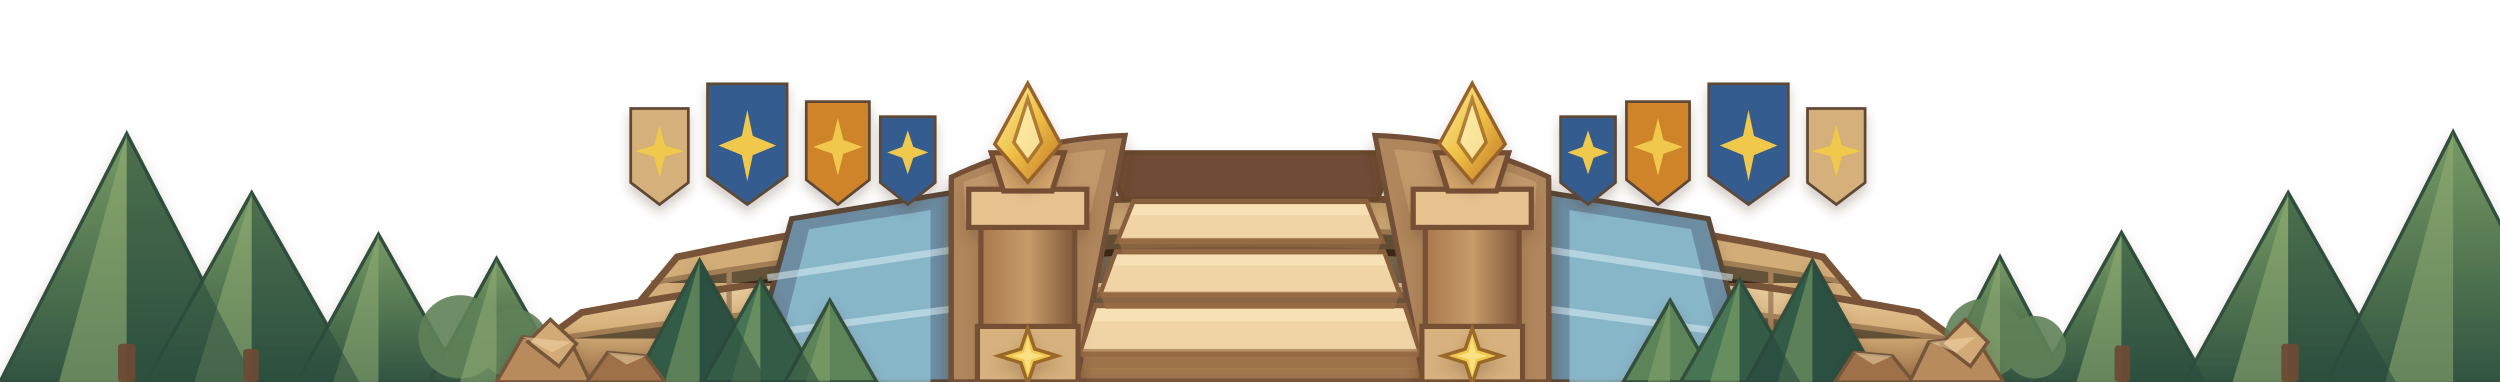
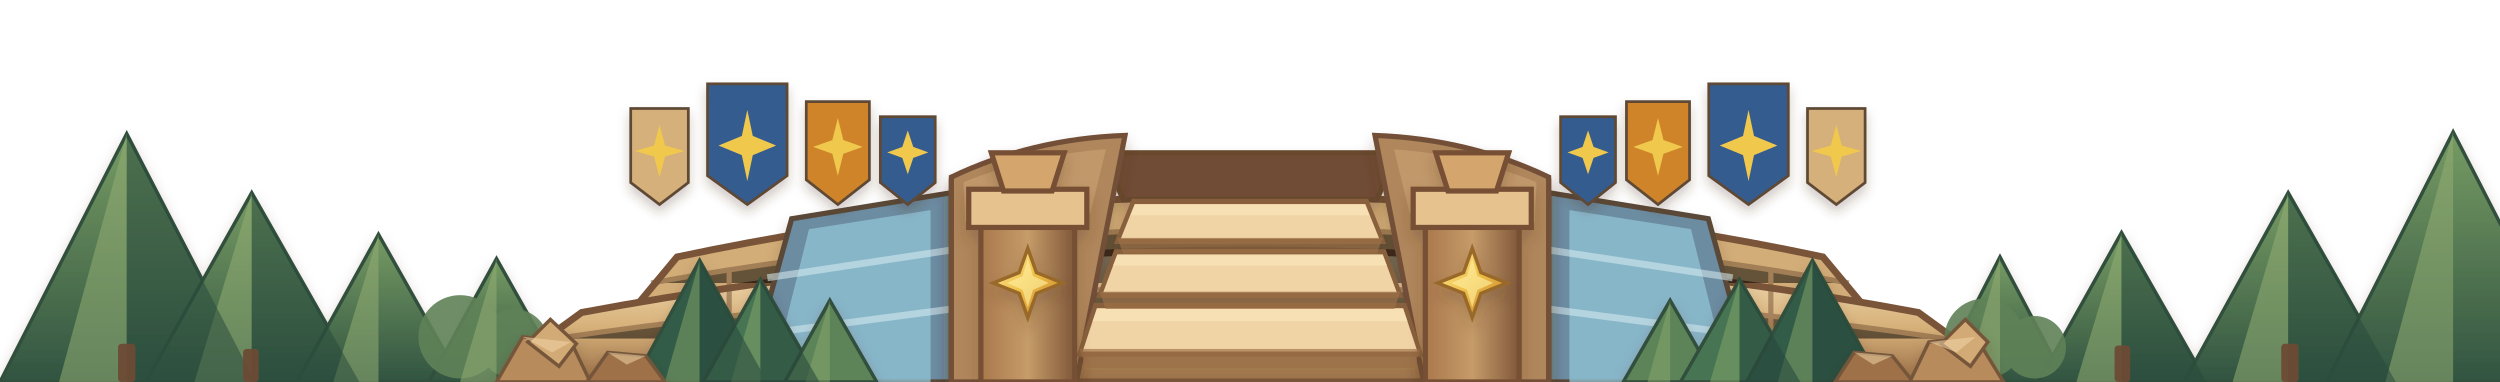
<svg xmlns="http://www.w3.org/2000/svg" viewBox="0 0 1440 220">
  <defs>
    <linearGradient id="stone" x1="0" y1="0" x2="0" y2="1">
      <stop stop-color="#f7e5bf" />
      <stop offset=".58" stop-color="#d7b17a" />
      <stop offset="1" stop-color="#9a7048" />
    </linearGradient>
    <linearGradient id="stoneSide" x1="0" y1="0" x2="1" y2="0">
      <stop stop-color="#a9784c" />
      <stop offset=".5" stop-color="#c69c69" />
      <stop offset="1" stop-color="#80583a" />
    </linearGradient>
    <linearGradient id="grass" x1="0" y1="0" x2="0" y2="1">
      <stop stop-color="#779b63" />
      <stop offset="1" stop-color="#315441" />
    </linearGradient>
    <linearGradient id="gold" x1="0" y1="0" x2="1" y2="1">
      <stop stop-color="#fff1a5" />
      <stop offset=".5" stop-color="#efbf45" />
      <stop offset="1" stop-color="#bc7426" />
    </linearGradient>
    <filter id="shadow" x="-20%" y="-20%" width="140%" height="160%">
      <feDropShadow dx="0" dy="5" stdDeviation="4" flood-color="#4f3522" flood-opacity=".25" />
    </filter>
  </defs>
  <path d="M390 148 Q720 78 1050 148 L1110 220H330Z" fill="#d2ad78" stroke="#795438" stroke-width="4" />
  <path d="M335 180 Q720 108 1105 180 L1160 220H280Z" fill="url(#stone)" stroke="#795438" stroke-width="4" />
  <g opacity=".52" stroke="#765438" stroke-width="3">
    <path d="M375 163Q720 101 1065 163" />
    <path d="M320 195Q720 136 1120 195" />
    <path d="M420 155v65M520 132v88M920 132v88M1020 155v65" />
  </g>
  <g filter="url(#shadow)">
    <path d="M456 126 548 111 548 220H430Z" fill="#6c8ca2" stroke="#5a4937" stroke-width="3" />
    <path d="M984 126 892 111 892 220h118Z" fill="#6c8ca2" stroke="#5a4937" stroke-width="3" />
    <path d="M466 132 536 121 536 220h-92Z" fill="#8fc2d4" opacity=".78" />
    <path d="M974 132 904 121 904 220h92Z" fill="#8fc2d4" opacity=".78" />
    <path d="M442 160 548 144M434 193 548 178M998 160 892 144M1006 193 892 178" fill="none" stroke="#d8edf0" stroke-width="4" opacity=".55" />
  </g>
  <g filter="url(#shadow)" stroke="#68492f" stroke-width="3">
    <path d="M548 104 612 88v132h-64Z" fill="#8b623f" />
    <path d="M892 104 828 88v132h64Z" fill="#745036" />
    <path d="M635 88h170l-12 27H647Z" fill="#6f4c34" />
  </g>
  <g fill="#b0875b" stroke="#735039" stroke-width="3" filter="url(#shadow)">
    <path d="M548 102Q594 80 648 78L620 220H548Z" />
    <path d="M892 102Q846 80 792 78L820 220H892Z" />
  </g>
  <g fill="#d2a978" opacity=".5">
    <path d="M555 105Q594 89 637 86L628 123Q589 118 556 128Z" />
    <path d="M885 105Q846 89 803 86L812 123Q851 118 884 128Z" />
  </g>
  <g transform="translate(115.2 0) scale(.84 1)">
    <g fill="#f0d4a5" stroke="#89613d" stroke-width="3" filter="url(#shadow)">
      <path d="M640 116h160l11 23H629Z" />
      <path d="M628 145h184l11 25H617Z" />
      <path d="M614 176h212l11 28H603Z" />
    </g>
    <g fill="#9d7048" opacity=".66">
      <path d="M629 137h182l-4 9H633Z" />
      <path d="M617 168h206l-4 10H621Z" />
      <path d="M603 201h234l-5 11H608Z" />
    </g>
    <g fill="#fff0c8" opacity=".42">
      <path d="M641 118h158l3 6H638Z" />
      <path d="M629 147h182l3 6H626Z" />
      <path d="M615 178h210l3 7H612Z" />
    </g>
  </g>
  <g filter="url(#shadow)" stroke="#765035" stroke-width="3">
    <path d="M565 119h54v101h-54Z" fill="url(#stoneSide)" />
    <path d="M821 119h54v101h-54Z" fill="url(#stoneSide)" />
    <path d="M558 109h68v22h-68Z" fill="#e6c28f" />
    <path d="M814 109h68v22h-68Z" fill="#e6c28f" />
    <path d="M571 88h42l-7 22h-28Z" fill="#d4a66d" />
    <path d="M827 88h42l-7 22h-28Z" fill="#d4a66d" />
-   </g>
-   <g fill="url(#gold)" stroke="#986329" stroke-width="2" filter="url(#shadow)">
-     <path d="M592 48 611 83 592 105 573 83Z" />
-     <path d="M848 48 867 83 848 105 829 83Z" />
-     <path d="M592 57 600 82 592 93 584 82Z" fill="#fff4bd" opacity=".72" />
-     <path d="M848 57 856 82 848 93 840 82Z" fill="#fff4bd" opacity=".72" />
  </g>
  <g stroke="#5e4936" stroke-width="2" filter="url(#shadow)" transform="translate(150 -56) scale(.79)">
    <path d="M270 150h42v54l-21 16-21-16Z" fill="#d6b07a" />
    <path d="M326 132h58v67l-29 21-29-21Z" fill="#345b8f" />
    <path d="M398 145h46v57l-23 18-23-18Z" fill="#d0842c" />
    <path d="M452 156h40v48l-20 16-20-16Z" fill="#345b8f" />
    <path d="M948 156h40v48l-20 16-20-16Z" fill="#345b8f" />
    <path d="M996 145h46v57l-23 18-23-18Z" fill="#d0842c" />
    <path d="M1056 132h58v67l-29 21-29-21Z" fill="#345b8f" />
    <path d="M1128 150h42v54l-21 16-21-16Z" fill="#d6b07a" />
  </g>
  <g fill="#f0c84c" transform="translate(150 -56) scale(.79)">
    <path d="M291 162 295 177 309 181 295 185 291 200 287 185 273 181 287 177Z" />
    <path d="M355 151 359 170 376 177 359 184 355 203 351 184 334 177 351 170Z" />
    <path d="M421 157 425 173 439 178 425 183 421 199 417 183 403 178 417 173Z" />
    <path d="M472 166 476 178 487 182 476 186 472 198 468 186 457 182 468 178Z" />
    <path d="M968 166 972 178 983 182 972 186 968 198 964 186 953 182 964 178Z" />
    <path d="M1019 157 1023 173 1037 178 1023 183 1019 199 1015 183 1001 178 1015 173Z" />
    <path d="M1085 151 1089 170 1106 177 1089 184 1085 203 1081 184 1064 177 1081 170Z" />
    <path d="M1149 162 1153 177 1167 181 1153 185 1149 200 1145 185 1131 181 1145 177Z" />
  </g>
  <g fill="url(#grass)" stroke="#31503d" stroke-width="2" filter="url(#shadow)">
    <path d="M0 220 73 77l74 143Z" />
    <path d="M84 220 145 111l62 109Z" />
    <path d="M171 220 218 135l48 85Z" />
    <path d="M247 220 286 149l40 71Z" />
    <path d="M1115 220 1152 148l38 72Z" />
    <path d="M1174 220 1222 134l49 86Z" />
    <path d="M1258 220 1318 111l62 109Z" />
    <path d="M1340 220 1413 76l74 144Z" />
  </g>
  <g fill="#5f8258" opacity=".9">
    <circle cx="265" cy="194" r="24" />
    <circle cx="296" cy="198" r="20" />
    <circle cx="1143" cy="195" r="23" />
    <circle cx="1172" cy="200" r="18" />
  </g>
  <g fill="#91ad72" opacity=".55">
    <path d="M73 77 73 220 34 220Z" />
    <path d="M145 111 145 220 112 220Z" />
    <path d="M218 135 218 220 192 220Z" />
    <path d="M286 149 286 220 265 220Z" />
    <path d="M1152 148 1152 220 1132 220Z" />
    <path d="M1222 134 1222 220 1196 220Z" />
    <path d="M1318 111 1318 220 1286 220Z" />
    <path d="M1413 76 1413 220 1374 220Z" />
  </g>
  <g fill="#26483b" opacity=".52">
    <path d="M73 77 147 220 73 220Z" />
    <path d="M145 111 207 220 145 220Z" />
    <path d="M1222 134 1271 220 1222 220Z" />
    <path d="M1318 111 1380 220 1318 220Z" />
  </g>
  <g fill="#6c4b34" opacity=".95">
    <rect x="68" y="198" width="10" height="22" rx="2" />
    <rect x="140" y="201" width="9" height="19" rx="2" />
    <rect x="1218" y="199" width="9" height="21" rx="2" />
    <rect x="1314" y="198" width="10" height="22" rx="2" />
  </g>
  <g filter="url(#shadow)" stroke="#31503d" stroke-width="2">
    <path d="M365 220 403 150l39 70Z" fill="#315b46" />
    <path d="M405 220 438 161l34 59Z" fill="#477552" />
    <path d="M452 220 478 173l27 47Z" fill="#5d8459" />
    <path d="M935 220 962 173l27 47Z" fill="#5d8459" />
    <path d="M968 220 1002 161l35 59Z" fill="#477552" />
    <path d="M1006 220 1044 150l39 70Z" fill="#315b46" />
  </g>
  <g fill="#8aaa6c" opacity=".48">
    <path d="M403 150 403 220 383 220Z" />
    <path d="M438 161 438 220 421 220Z" />
    <path d="M478 173 478 220 464 220Z" />
    <path d="M962 173 962 220 949 220Z" />
    <path d="M1002 161 1002 220 985 220Z" />
    <path d="M1044 150 1044 220 1024 220Z" />
  </g>
  <g fill="#24453a" opacity=".55">
    <path d="M403 150 442 220 403 220Z" />
    <path d="M438 161 472 220 438 220Z" />
    <path d="M1002 161 1037 220 1002 220Z" />
    <path d="M1044 150 1083 220 1044 220Z" />
  </g>
  <g filter="url(#shadow)" stroke="#76563a" stroke-width="2">
    <path d="M286 220 301 194 329 197 340 220Z" fill="#b78b5b" />
    <path d="M304 197 317 184 332 198 322 211Z" fill="#d2aa74" />
    <path d="M338 220 350 203 372 205 383 220Z" fill="#9e7149" />
    <path d="M1057 220 1068 203 1090 205 1102 220Z" fill="#9e7149" />
    <path d="M1100 220 1111 197 1138 194 1154 220Z" fill="#b78b5b" />
    <path d="M1118 198 1132 184 1145 197 1135 211Z" fill="#d2aa74" />
  </g>
  <g fill="#f0d4a5" opacity=".55">
    <path d="M301 194 329 197 318 203Z" />
    <path d="M350 203 372 205 361 210Z" />
    <path d="M1068 203 1090 205 1079 210Z" />
    <path d="M1111 197 1138 194 1127 203Z" />
  </g>
-   <g fill="#d7b27e" stroke="#765035" stroke-width="3">
-     <path d="M563 188h58v32h-58Z" />
-     <path d="M819 188h58v32h-58Z" />
-   </g>
-   <g fill="#f0c84c" stroke="#99692c" stroke-width="2" filter="url(#shadow)">
-     <path d="M592 189 596 201 609 205 596 209 592 221 588 209 575 205 588 201Z" />
-     <path d="M848 189 852 201 865 205 852 209 848 221 844 209 831 205 844 201Z" />
+   <g fill="url(#gold)" stroke="#99692c" stroke-width="2" filter="url(#shadow)">
+     <path d="M592 143 597 157 612 163 597 169 592 183 587 169 572 163 587 157Z" />
+     <path d="M848 143 853 157 868 163 853 169 848 183 843 169 828 163 843 157Z" />
  </g>
  <g fill="#fff1a4" opacity=".62">
-     <path d="M592 194 594 203 601 205 594 207 592 216 590 207 583 205 590 203Z" />
-     <path d="M848 194 850 203 857 205 850 207 848 216 846 207 839 205 846 203Z" />
+     <path d="M592 149 595 159 604 163 595 167 592 177 589 167 580 163 589 159Z" />
+     <path d="M848 149 851 159 860 163 851 167 848 177 845 167 836 163 845 159Z" />
  </g>
</svg>
